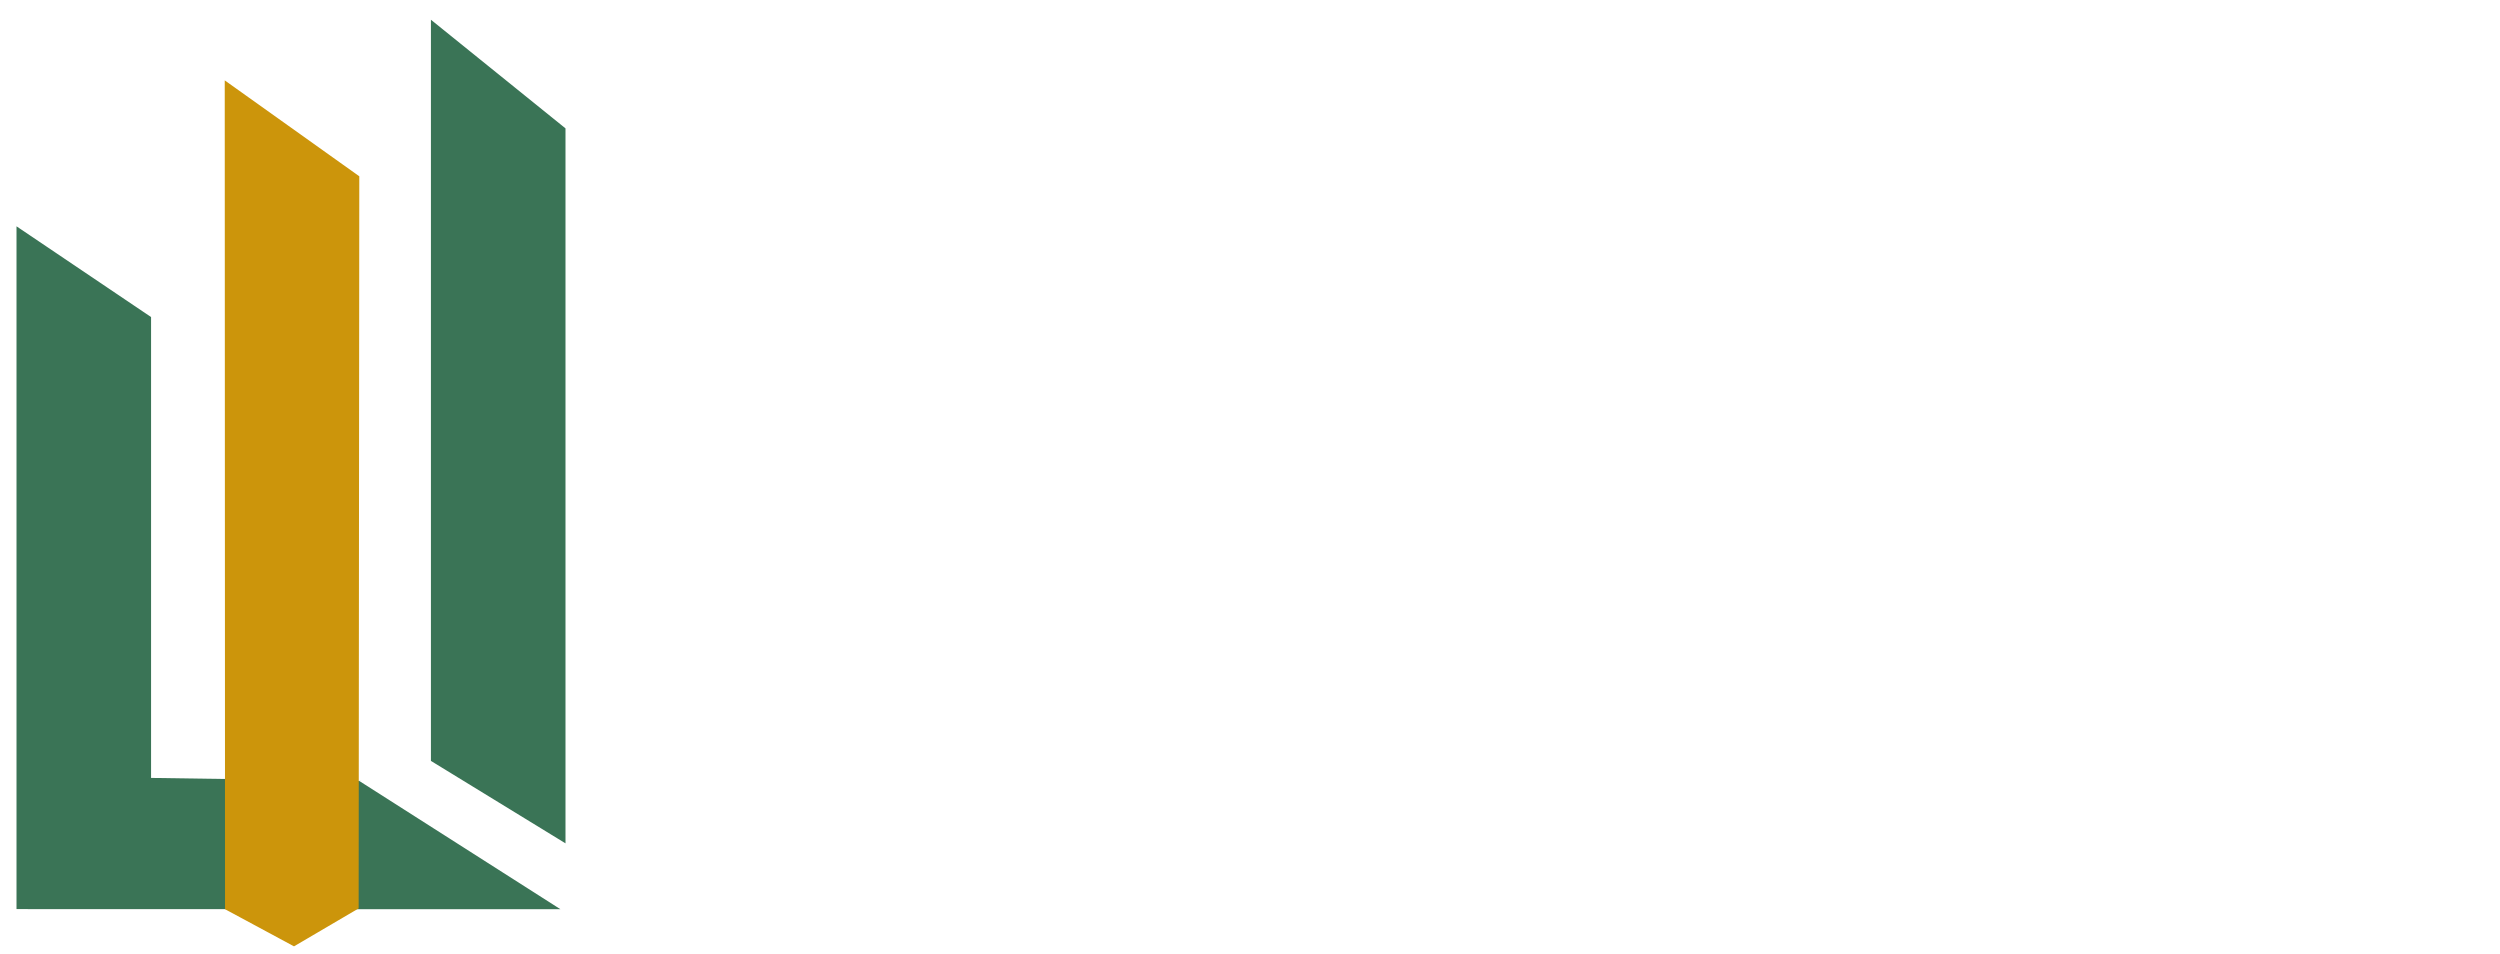
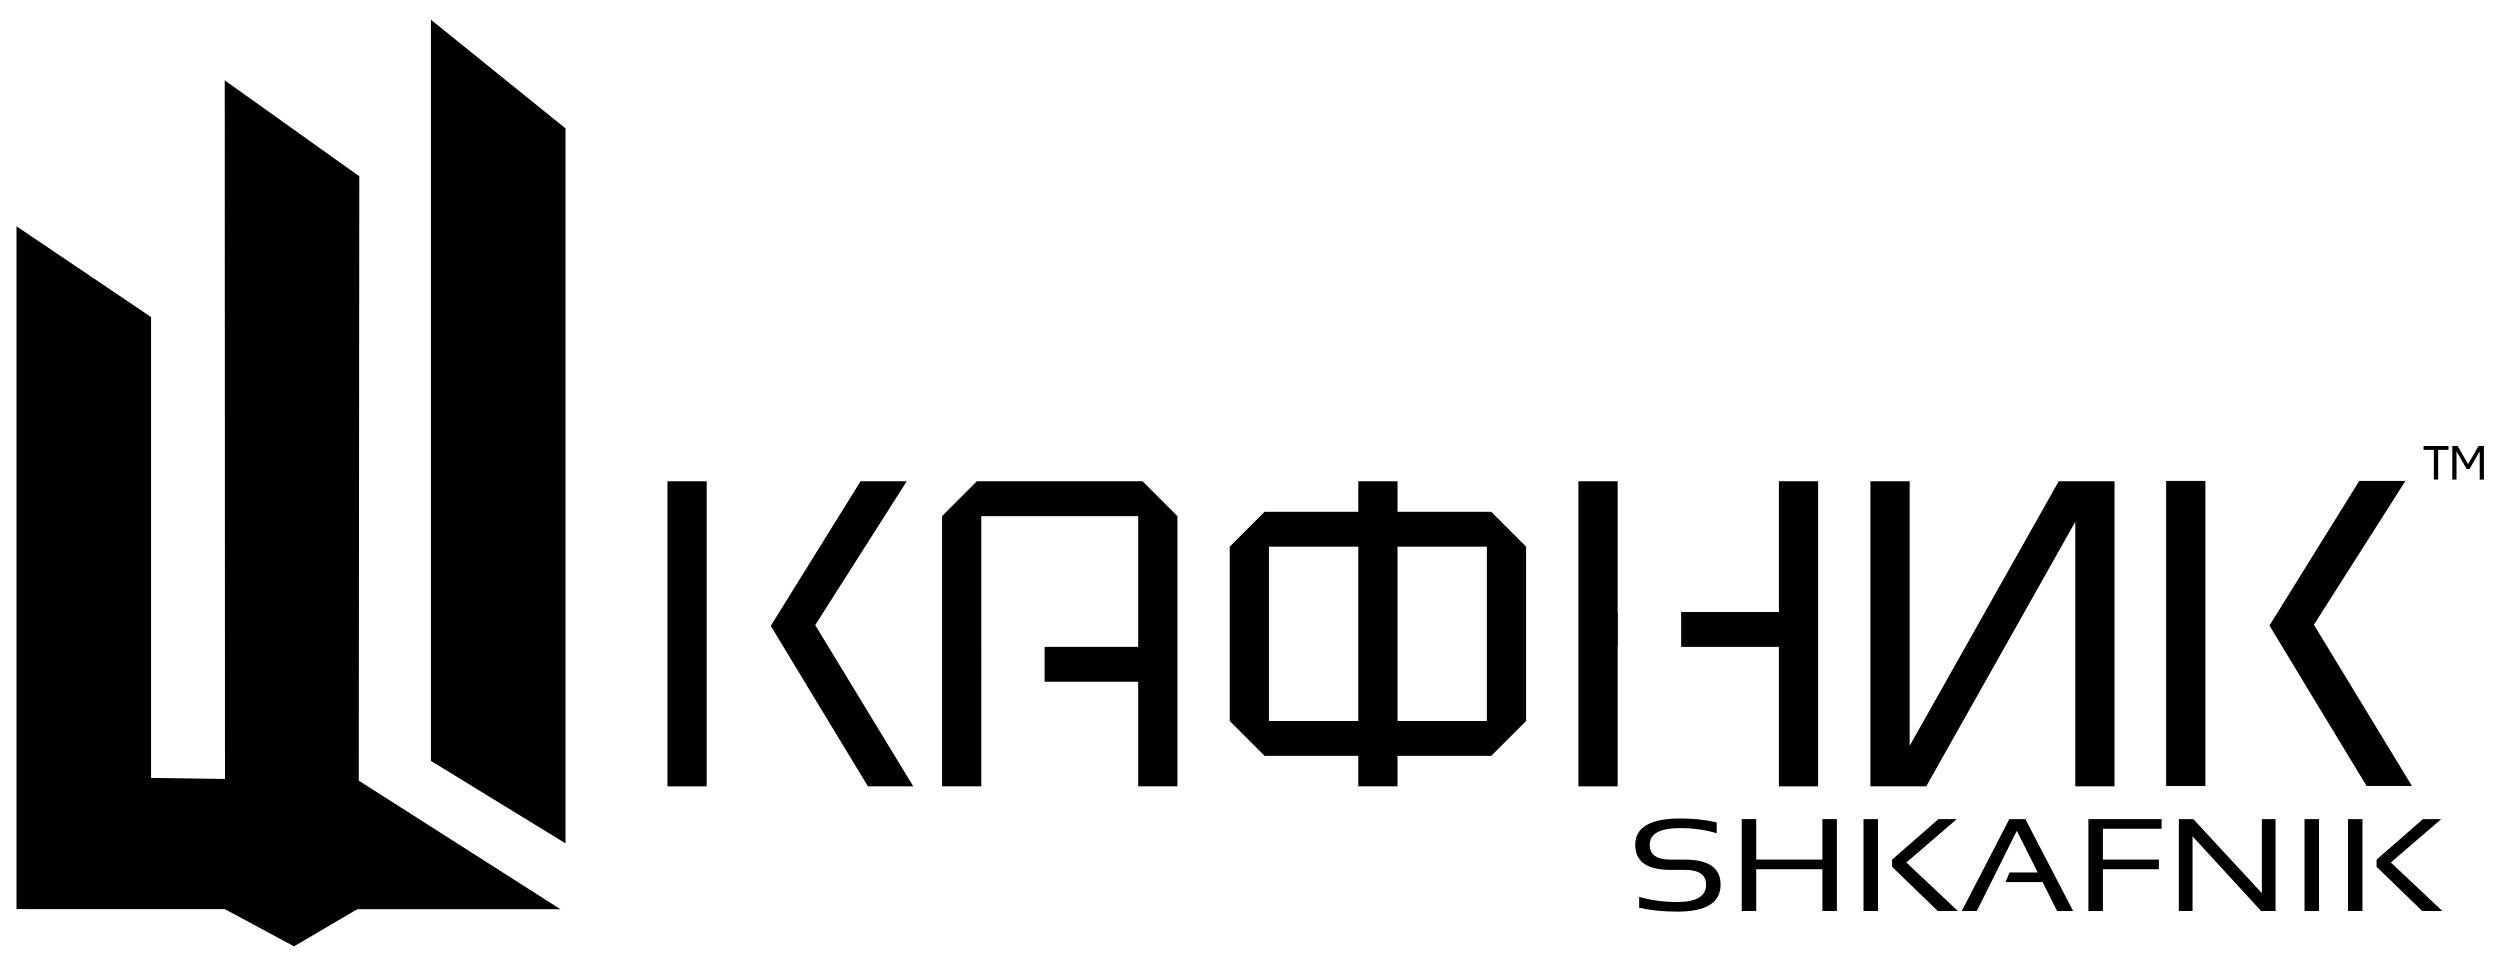
<svg xmlns="http://www.w3.org/2000/svg" width="100%" height="100%" viewBox="0 0 380 145" version="1.1">
-   <g id="shkafnik-ua" fill="transparent">
+   <g id="shkafnik-ua" fill="currentColor">
    <path d="M124.755,107.695l-7.598,-12.566l13.646,-21.978l7.023,0l-13.913,21.863l14.906,24.513l-6.89,0l-7.174,-11.832Z" />
    <rect x="101.454" y="73.151" width="5.963" height="46.376" />
    <path d="M149.158,103.626l-0.004,-0l0,15.901l-5.962,-0l0,-41.076l5.3,-5.3l25.175,0l5.3,5.3l-0,41.076l-5.962,0l-0,-15.901l-14.223,0l-0,-5.3l14.223,0l-0,-19.875l-23.851,0l-0,19.875l0.004,0l0,5.3Z" />
    <path d="M186.917,109.589l0,-26.5l5.3,-5.3l34.45,0l5.3,5.3l0,26.5l-5.3,5.3l-34.45,0l-5.3,-5.3Zm5.963,-26.5l-0,26.5l33.125,0l-0,-26.5l-33.125,0Zm19.544,36.438l-5.963,0l-0,-46.376l5.963,0l-0,46.376Z" />
    <path d="M245.913,98.326l-0.033,0l-0,21.201l-5.963,-0l-0,-46.376l5.963,0l-0,19.875l0.033,0l-0,5.3Zm9.623,-5.3l14.857,0l-0,-19.875l5.962,0l-0,46.376l-5.962,0l-0,-21.201l-14.857,0l0,-5.3Z" />
    <path d="M321.405,119.527l-5.962,0l-0,-40.214l-22.658,40.214l-8.48,0l-0,-46.376l5.963,0l-0,40.214l22.657,-40.214l8.48,0l-0,46.376Z" />
    <path d="M352.555,107.645l-7.597,-12.566l13.646,-21.978l7.023,0l-13.913,21.863l14.906,24.513l-6.89,0l-7.175,-11.832Z" />
    <rect x="329.255" y="73.101" width="5.963" height="46.376" />
  </g>
  <g id="shkafnik-logo">
-     <path id="shkafnik-U" fill="#3a7456" d="M85.182,138.2l-82.673,-0.017l-0,-103.783l20.453,13.792l0,70.051l31.651,0.464l30.569,19.493Zm0.773,-118.688l0,108.677l-20.454,-12.531l0,-112.658l20.454,16.512Z" />
-     <path id="shkafnik-I" fill="#cc950b" d="M34.205,138.2l-0.045,-125.982l20.453,14.578l-0.098,111.281l-9.828,5.768l-10.482,-5.645Z" />
+     <path id="shkafnik-U" fill="currentColor" d="M85.182,138.2l-82.673,-0.017l-0,-103.783l20.453,13.792l0,70.051l31.651,0.464l30.569,19.493Zm0.773,-118.688l0,108.677l-20.454,-12.531l0,-112.658l20.454,16.512Z" />
+     <path id="shkafnik-I" fill="currentColor" d="M34.205,138.2l-0.045,-125.982l20.453,14.578l-0.098,111.281l-9.828,5.768l-10.482,-5.645Z" />
  </g>
-   <g id="shkafnik-en" fill="transparent">
+   <g id="shkafnik-en" fill="currentColor">
    <path d="M249.152,137.983l-0,-1.66c1.786,0.521 3.714,0.781 5.785,0.781c2.928,0 4.392,-0.879 4.392,-2.637c0,-1.497 -1.079,-2.246 -3.237,-2.246l-2.191,0c-3.562,0 -5.344,-1.269 -5.344,-3.808c0,-2.67 2.282,-4.004 6.844,-4.004c1.984,0 3.829,0.195 5.535,0.586l0,1.66c-1.706,-0.521 -3.551,-0.782 -5.535,-0.782c-3.094,0 -4.642,0.847 -4.642,2.54c0,1.497 1.048,2.246 3.142,2.246l2.191,0c3.626,0 5.439,1.269 5.439,3.808c0,2.735 -2.198,4.102 -6.594,4.102c-2.071,0 -3.999,-0.196 -5.785,-0.586Z" />
    <path d="M264.745,138.471l0,-13.965l2.202,0l0,6.153l10.057,0l0,-6.153l2.202,0l0,13.965l-2.202,0l0,-6.348l-10.057,0l0,6.348l-2.202,0Z" />
    <path d="M285.455,124.506l0,13.965l-2.202,0l0,-13.965l2.202,0Zm11.974,0l-7.665,6.592l7.832,7.373l-3.059,0l-6.939,-6.719l0,-1.093l7.046,-6.153l2.785,0Z" />
    <path d="M300.476,138.471l-2.285,0l7.225,-13.965l2.44,0l7.26,13.965l-2.44,0l-2.202,-4.394l-5.63,0l0.607,-1.465l4.285,0l-3.178,-6.328l-6.082,12.187Z" />
    <path d="M328.566,124.506l-0,1.465l-8.927,0l-0,4.688l8.511,0l-0,1.464l-8.511,0l-0,6.348l-2.202,0l-0,-13.965l11.129,0Z" />
    <path d="M331.185,138.471l0,-13.965l2.202,0l10.414,11.25l0,-11.25l2.083,0l0,13.965l-2.202,0l-10.414,-11.348l0,11.348l-2.083,0Z" />
    <rect x="350.288" y="124.506" width="2.202" height="13.965" />
    <path d="M359.096,124.506l0,13.965l-2.202,0l0,-13.965l2.202,0Zm11.974,0l-7.665,6.592l7.832,7.373l-3.059,0l-6.939,-6.719l0,-1.093l7.046,-6.153l2.785,0Z" />
  </g>
-   <g id="tm" fill="transparent">
+   <g id="tm" fill="currentColor">
    <path d="M369.945,72.895l0,-4.515l-1.565,0l0,-0.583l3.787,0l0,0.583l-1.566,0l0,4.515l-0.656,0Z" />
    <path d="M372.749,72.895l0,-5.098l0.831,0l1.573,2.753l1.573,-2.753l0.83,0l0,5.098l-0.641,0l0,-4.297l-1.544,2.695l-0.437,0l-1.544,-2.695l0,4.297l-0.641,0Z" />
  </g>
</svg>
